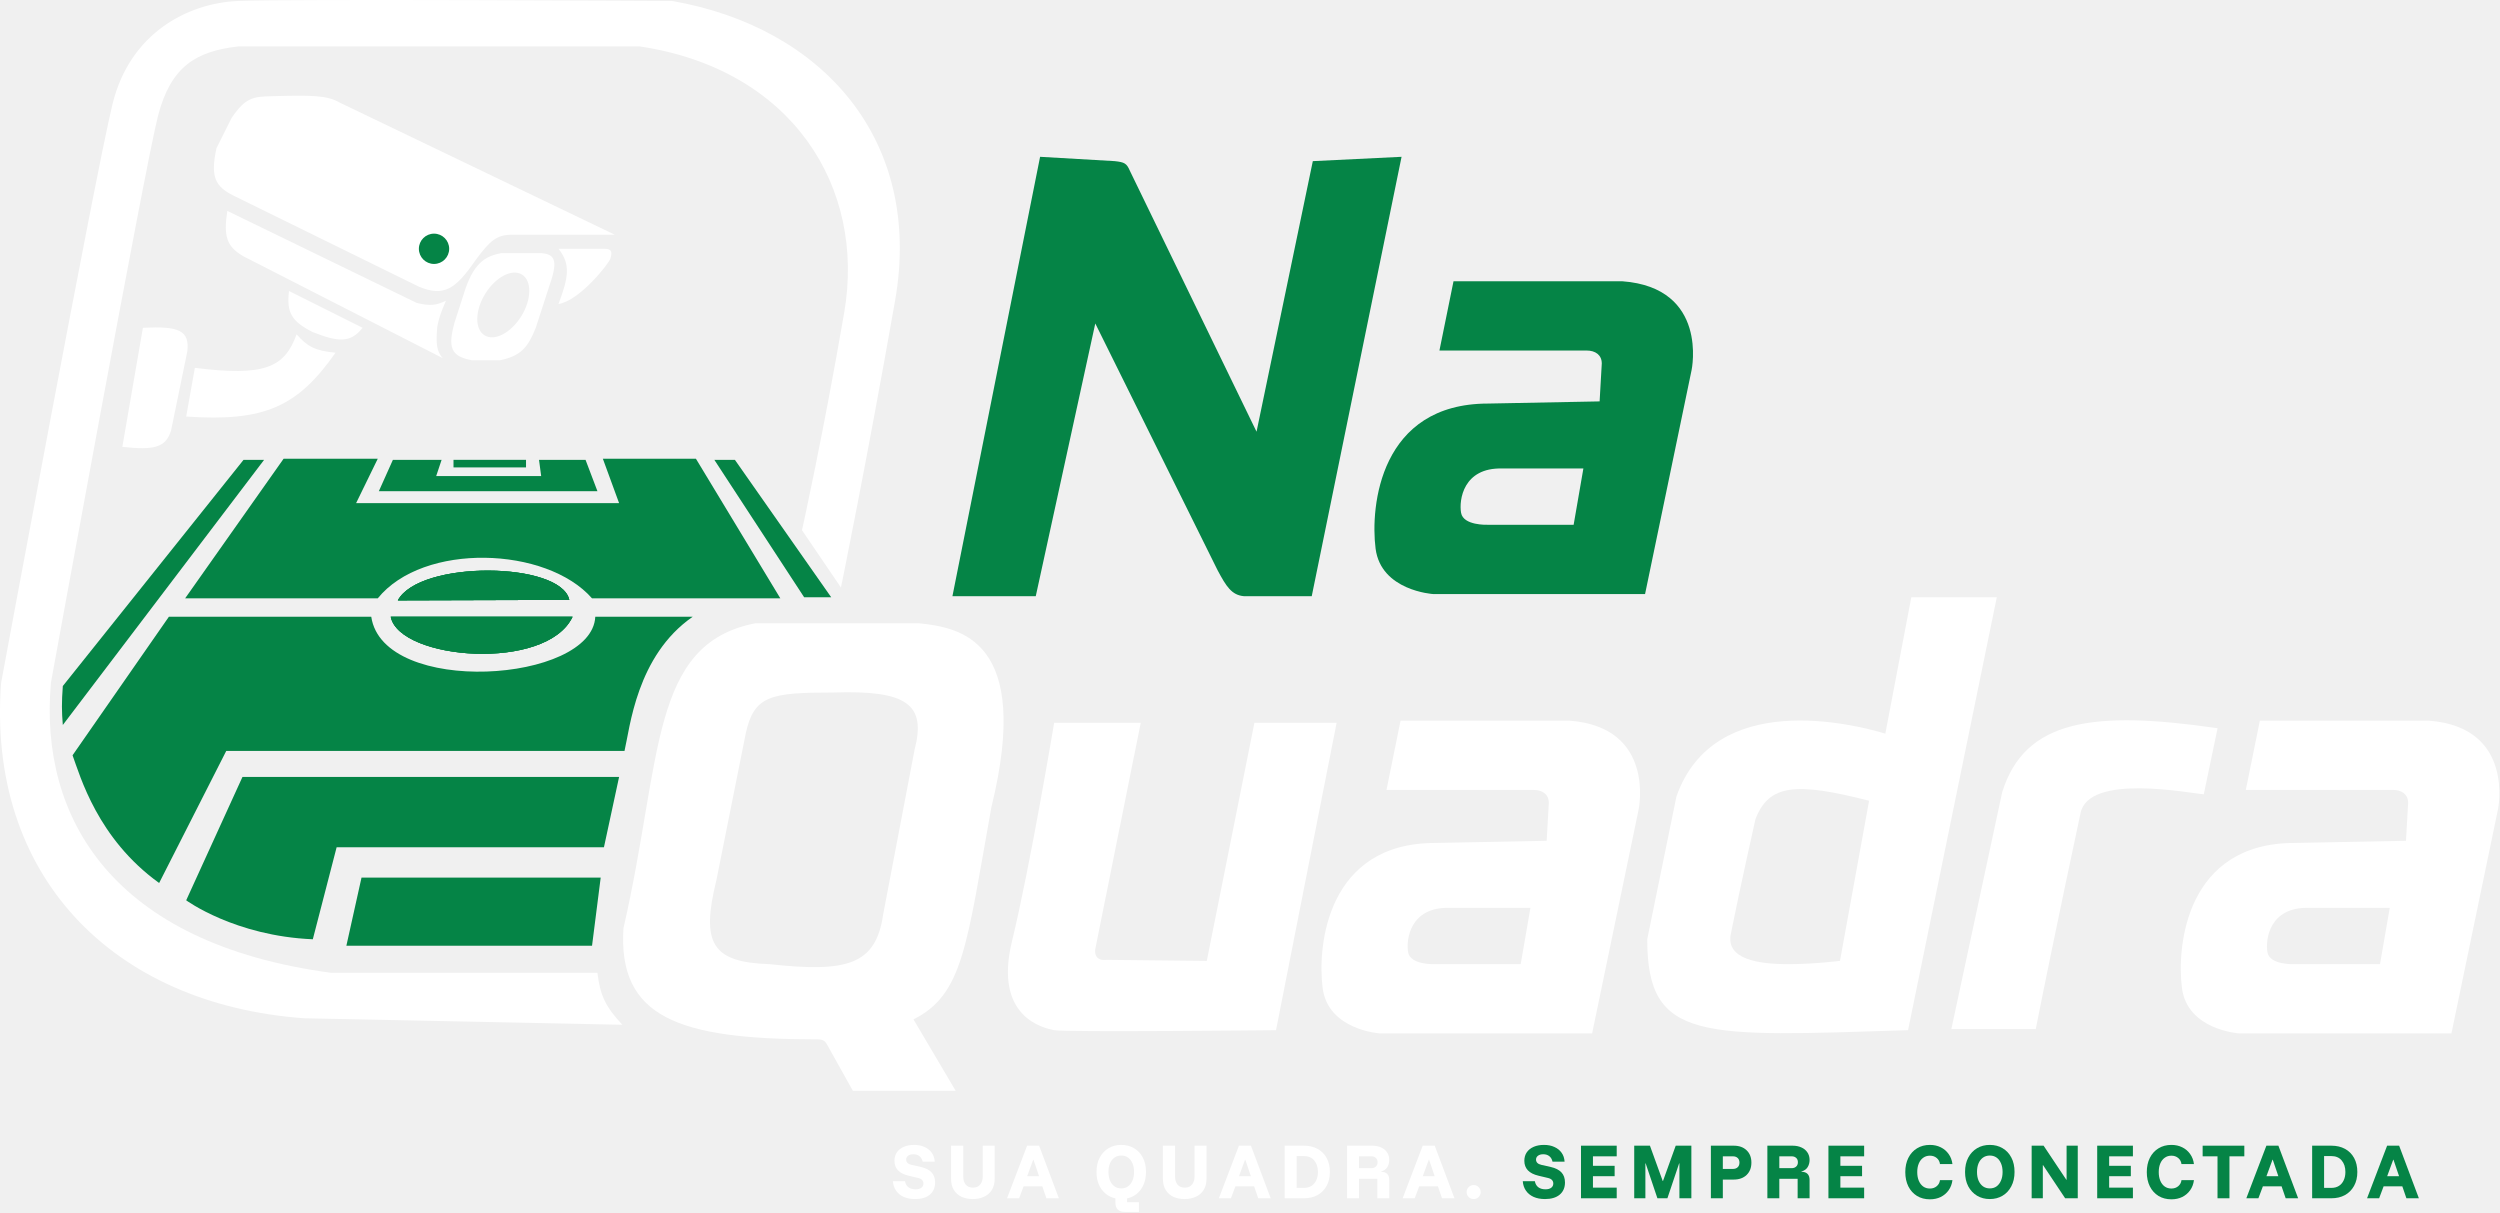
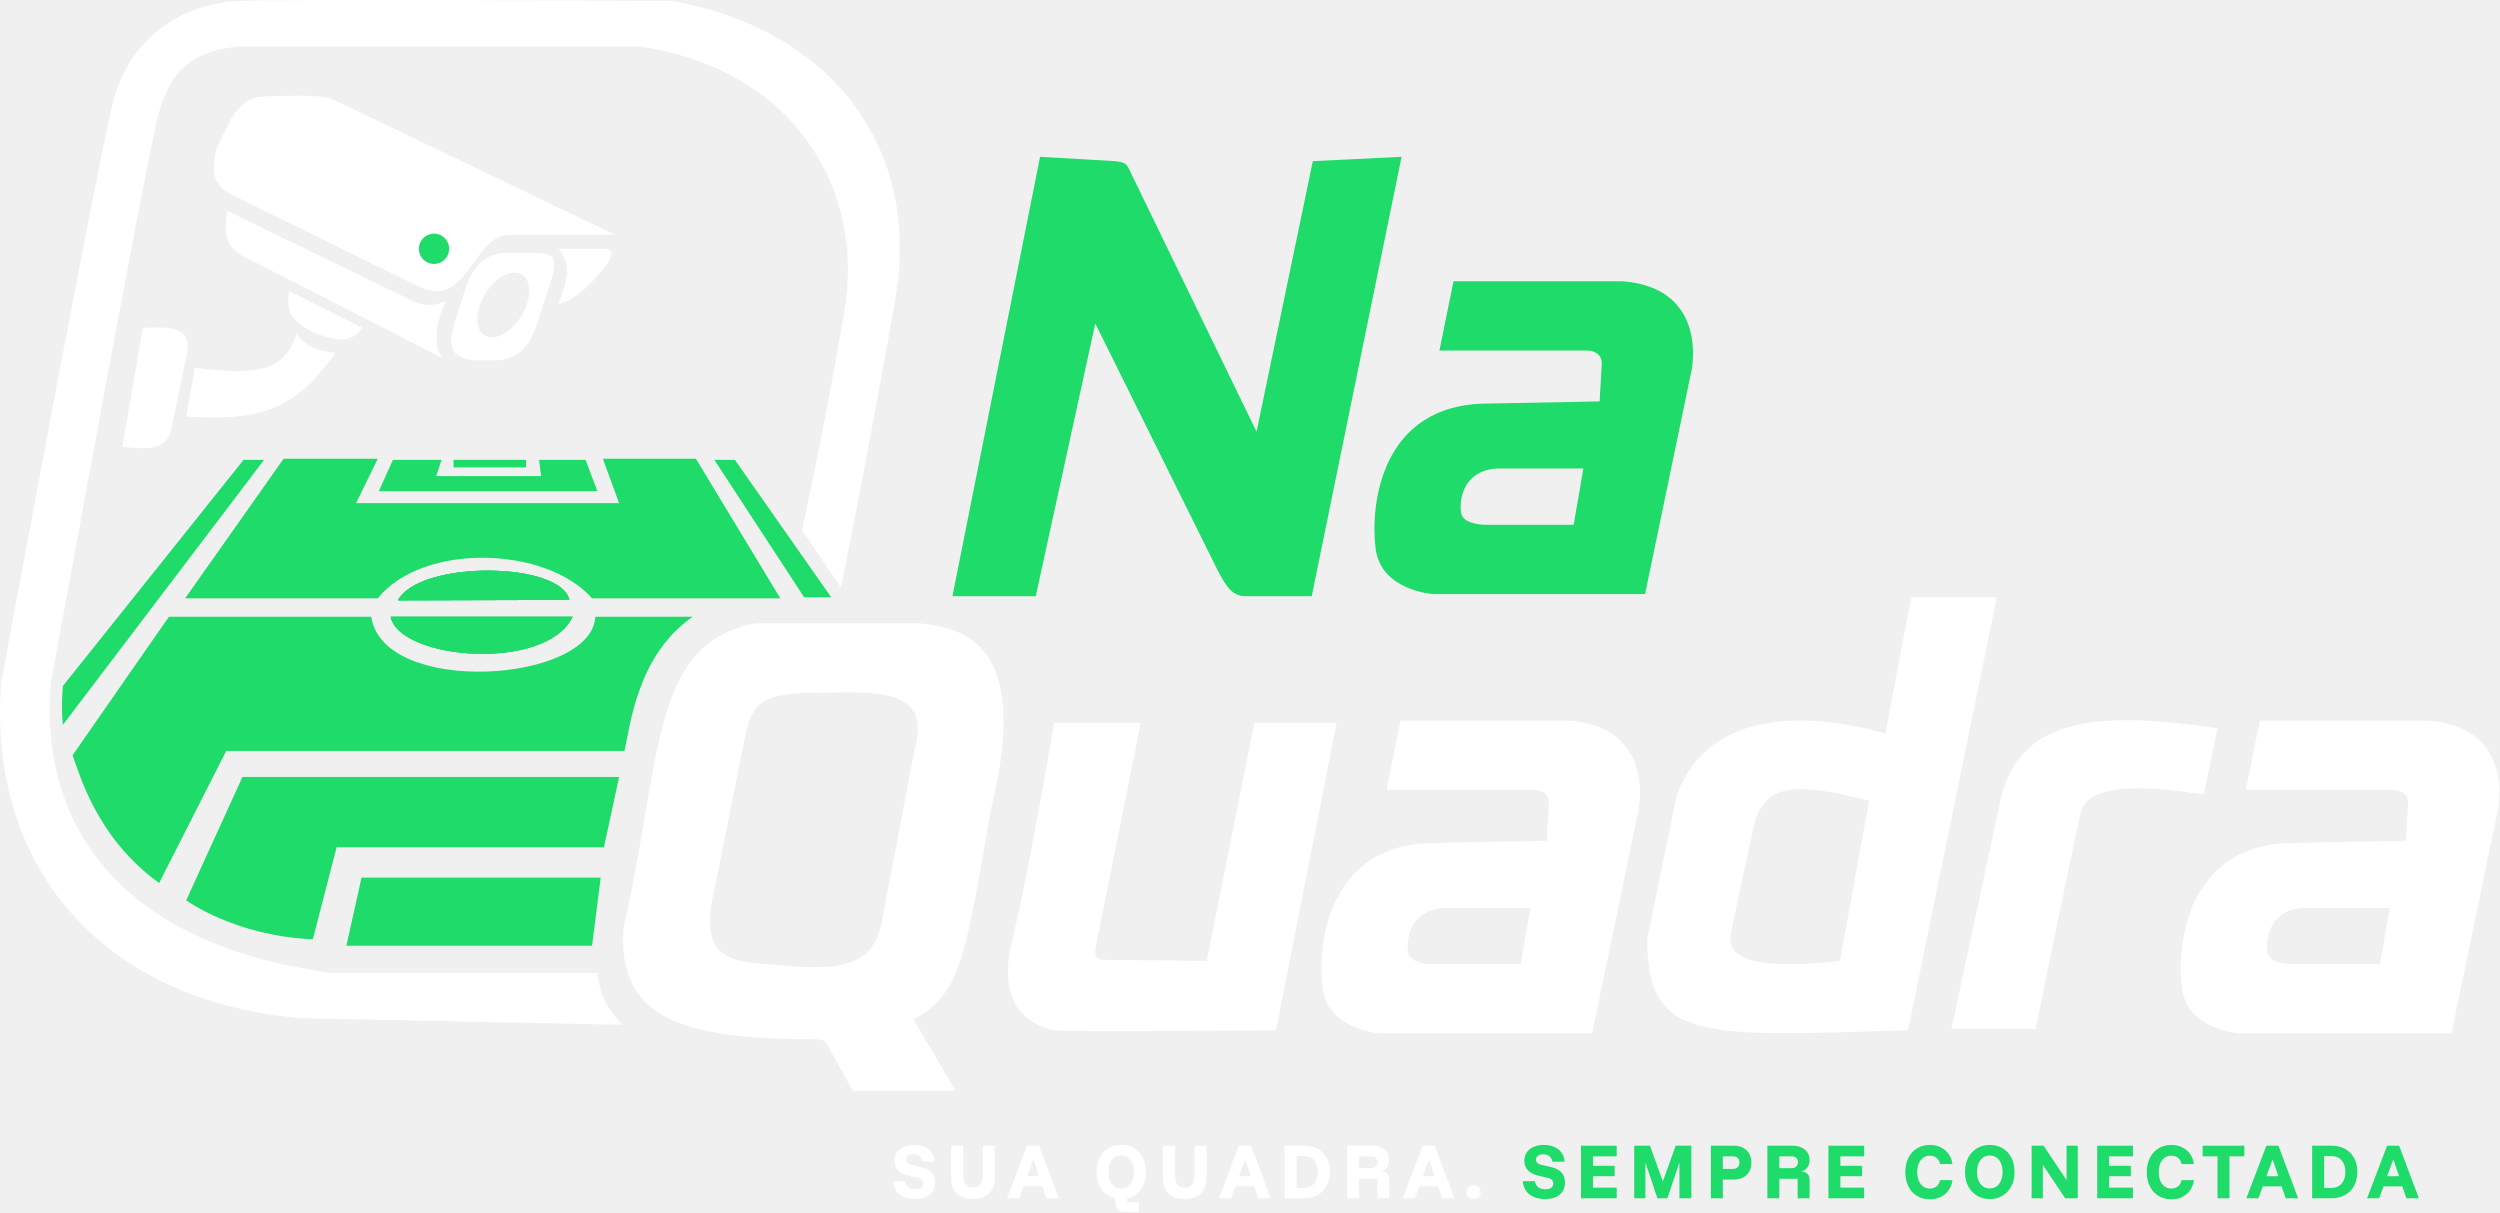
<svg xmlns="http://www.w3.org/2000/svg" width="1155" height="560" viewBox="0 0 1155 560" fill="none">
-   <path d="M384.021 275.944H371.521L330.021 212.444H339.521L384.021 275.944Z" fill="#058446" />
-   <path d="M175.021 226.944L181.521 212.444H204.021L201.521 219.944H250.021L249.021 212.444H270.521L276.021 226.944H175.021Z" fill="#058446" />
-   <path d="M243.021 212.444H209.521V215.944H243.021V212.444Z" fill="#058446" />
-   <path d="M131.021 211.944L85.521 276.444H174.521C195.521 250.444 252.521 252.444 273.521 276.444H360.521L321.521 211.944H278.521L286.021 232.444H164.521L174.521 211.944H131.021Z" fill="#058446" />
-   <path d="M155.521 391.444L144.521 433.944C108.521 432.444 86.021 415.944 86.021 415.944L112.021 358.944H286.021L279.021 391.444H155.521Z" fill="#058446" />
-   <path d="M180.521 284.944C184.521 304.944 252.521 310.444 264.521 284.944H180.521Z" fill="#058446" />
-   <path d="M180.521 284.944C184.521 304.944 252.521 310.444 264.521 284.944H180.521Z" fill="#058446" />
-   <path d="M180.521 284.944C184.521 304.944 252.521 310.444 264.521 284.944H180.521Z" fill="#058446" />
-   <path d="M263.021 277.144C259.086 259.427 193.866 258.696 183.8 277.383L263.021 277.144Z" fill="#058446" />
-   <path d="M263.021 277.144C259.086 259.427 193.866 258.696 183.8 277.383L263.021 277.144Z" fill="#058446" />
-   <path d="M263.021 277.144C259.086 259.427 193.866 258.696 183.8 277.383L263.021 277.144Z" fill="#058446" />
-   <path d="M277.521 405.444L273.521 436.944H160.021L167.021 405.444H277.521Z" fill="#058446" />
-   <path d="M320.021 284.944C294.021 302.944 291.021 336.444 288.521 346.944H104.521L73.521 407.944C45.021 387.444 37.021 358.444 33.521 348.944L78.021 284.944H171.521C177.021 321.944 273.521 315.444 275.021 284.944L320.021 284.944Z" fill="#058446" />
-   <path d="M29.021 334.944C28.505 328.592 28.45 324.724 29.021 316.944L112.521 212.444H122.021L29.021 334.944Z" fill="#058446" />
-   <path d="M478.521 275.444H440.021L480.521 72.444L515.021 74.444C519.521 74.944 520.521 75.444 522.021 78.944L580.521 199.444L606.521 74.444L647.521 72.444L606.021 275.444H574.708C569.021 274.944 566.521 270.944 562.521 263.444L506.021 149.444L478.521 275.444Z" fill="#058446" />
-   <path d="M749.521 129.944C789.521 132.944 781.521 170.944 781.521 170.944L760.021 274.444H662.021C661.93 274.439 638.016 272.907 635.521 253.444C633.021 233.944 637.521 186.445 687.521 186.444L739.021 185.444L740.021 167.944C740.021 163.944 737.021 161.944 733.021 161.944H665.021L671.521 129.944H749.521ZM694.021 216.444C676.021 215.945 673.968 231.007 675.021 236.944C676.074 242.882 687.173 242.444 687.173 242.444H727.021L731.521 216.444H694.021Z" fill="#058446" />
-   <path d="M424.521 287.944C443.521 289.944 477.021 295.445 458.021 372.944C446.521 436.944 445.021 459.444 422.021 470.944L441.521 503.944H394.021L382.021 482.444C380.985 480.661 379.946 480.109 377.021 480.184C313.322 480.143 285.521 469.944 288.021 428.944C306.02 350.483 300.021 297.444 349.021 287.944H424.521ZM422.521 346.444C428.021 325.444 419.121 318.781 385.021 319.944C356.021 319.944 348.291 321.298 344.521 338.944L331.021 406.444C323.701 435.971 328.993 444.561 355.521 445.444C391.271 449.344 404.651 445.901 408.021 422.444L422.521 346.444Z" fill="white" />
+   <path d="M384.021 275.944H371.521L330.021 212.444H339.521L384.021 275.944Z" fill="#1FDB6A" />
+   <path d="M175.021 226.944L181.521 212.444H204.021L201.521 219.944H250.021L249.021 212.444H270.521L276.021 226.944H175.021Z" fill="#1FDB6A" />
+   <path d="M243.021 212.444H209.521V215.944H243.021V212.444Z" fill="#1FDB6A" />
+   <path d="M131.021 211.944L85.521 276.444H174.521C195.521 250.444 252.521 252.444 273.521 276.444H360.521L321.521 211.944H278.521L286.021 232.444H164.521L174.521 211.944H131.021Z" fill="#1FDB6A" />
+   <path d="M155.521 391.444L144.521 433.944C108.521 432.444 86.021 415.944 86.021 415.944L112.021 358.944H286.021L279.021 391.444H155.521Z" fill="#1FDB6A" />
+   <path d="M180.521 284.944C184.521 304.944 252.521 310.444 264.521 284.944H180.521Z" fill="#1FDB6A" />
+   <path d="M180.521 284.944C184.521 304.944 252.521 310.444 264.521 284.944H180.521Z" fill="#1FDB6A" />
+   <path d="M180.521 284.944C184.521 304.944 252.521 310.444 264.521 284.944H180.521Z" fill="#1FDB6A" />
+   <path d="M263.021 277.144C259.086 259.427 193.866 258.696 183.8 277.383L263.021 277.144Z" fill="#1FDB6A" />
+   <path d="M263.021 277.144C259.086 259.427 193.866 258.696 183.8 277.383L263.021 277.144Z" fill="#1FDB6A" />
+   <path d="M263.021 277.144C259.086 259.427 193.866 258.696 183.8 277.383L263.021 277.144Z" fill="#1FDB6A" />
+   <path d="M277.521 405.444L273.521 436.944H160.021L167.021 405.444H277.521Z" fill="#1FDB6A" />
+   <path d="M320.021 284.944C294.021 302.944 291.021 336.444 288.521 346.944H104.521L73.521 407.944C45.021 387.444 37.021 358.444 33.521 348.944L78.021 284.944H171.521C177.021 321.944 273.521 315.444 275.021 284.944L320.021 284.944Z" fill="#1FDB6A" />
+   <path d="M29.021 334.944C28.505 328.592 28.45 324.724 29.021 316.944L112.521 212.444H122.021L29.021 334.944Z" fill="#1FDB6A" />
+   <path d="M478.521 275.444H440.021L480.521 72.444L515.021 74.444C519.521 74.944 520.521 75.444 522.021 78.944L580.521 199.444L606.521 74.444L647.521 72.444L606.021 275.444H574.708C569.021 274.944 566.521 270.944 562.521 263.444L506.021 149.444L478.521 275.444Z" fill="#1FDB6A" />
+   <path fill-rule="evenodd" clip-rule="evenodd" d="M749.521 129.944C789.521 132.944 781.521 170.944 781.521 170.944L760.021 274.444H662.021C661.93 274.439 638.016 272.907 635.521 253.444C633.021 233.944 637.521 186.445 687.521 186.444L739.021 185.444L740.021 167.944C740.021 163.944 737.021 161.944 733.021 161.944H665.021L671.521 129.944H749.521ZM694.021 216.444C676.021 215.945 673.968 231.007 675.021 236.944C676.074 242.882 687.173 242.444 687.173 242.444H727.021L731.521 216.444H694.021Z" fill="#1FDB6A" />
+   <path fill-rule="evenodd" clip-rule="evenodd" d="M424.521 287.944C443.521 289.944 477.021 295.445 458.021 372.944C446.521 436.944 445.021 459.444 422.021 470.944L441.521 503.944H394.021L382.021 482.444C380.985 480.661 379.946 480.109 377.021 480.184C313.322 480.143 285.521 469.944 288.021 428.944C306.02 350.483 300.021 297.444 349.021 287.944H424.521ZM422.521 346.444C428.021 325.444 419.121 318.781 385.021 319.944C356.021 319.944 348.292 321.298 344.521 338.944L331.021 406.444C323.701 435.971 328.993 444.561 355.521 445.444C391.271 449.344 404.651 445.901 408.021 422.444L422.521 346.444Z" fill="white" />
  <path d="M617.521 333.944H579.521L557.521 443.944L511.021 443.444C511.021 443.444 508.521 443.944 507.021 442.444C505.521 440.944 506.021 438.444 506.021 438.444L527.021 333.944H487.021C487.021 333.944 476.021 399.944 467.521 434.944C459.021 469.944 482.021 474.944 487.021 475.944C492.021 476.944 589.521 475.944 589.521 475.944L617.521 333.944Z" fill="white" />
-   <path d="M725.057 332.944C765.026 335.942 757.07 373.886 757.057 373.944L735.557 477.444H637.557C637.557 477.444 613.557 475.944 611.057 456.444C608.557 436.944 613.057 389.444 663.057 389.444L714.557 388.444L715.557 370.944C715.557 366.945 712.557 364.945 708.557 364.944H640.557L647.057 332.944H725.057ZM669.557 419.444C651.557 418.944 649.504 434.007 650.557 439.944C651.608 445.871 662.665 445.446 662.709 445.444H702.557L707.057 419.444H669.557Z" fill="white" />
+   <path fill-rule="evenodd" clip-rule="evenodd" d="M725.057 332.944C765.026 335.942 757.07 373.886 757.057 373.944L735.557 477.444H637.557C637.557 477.444 613.558 475.944 611.057 456.444C608.557 436.944 613.057 389.444 663.057 389.444L714.557 388.444L715.557 370.944C715.557 366.945 712.557 364.945 708.557 364.944H640.557L647.057 332.944H725.057ZM669.557 419.444C651.558 418.944 649.504 434.007 650.557 439.944C651.608 445.871 662.666 445.446 662.709 445.444H702.557L707.057 419.444H669.557Z" fill="white" />
  <path d="M881.521 475.944C786.021 478.944 761.021 481.444 761.021 433.944L774.521 367.944C792.021 318.444 856.021 334.444 871.021 338.944L883.021 275.944H922.521L881.521 475.944ZM863.521 369.944C829.833 361.332 817.266 362.223 811.021 378.444C811.012 378.486 803.794 410.583 799.634 431.507C797.328 443.1 812.039 445.468 826.521 445.444C838.167 445.425 850.014 443.926 850.071 443.919L863.521 369.944Z" fill="white" />
-   <path d="M940.521 475.444H901.521L925.021 365.944C935.521 332.444 967.007 328.068 1024.52 336.444L1018.15 366.944C1012.21 366.636 964.521 356.945 961.151 375.945C961.151 375.945 949.021 432.445 940.521 475.444Z" fill="white" />
-   <path d="M1122.06 332.944C1162.06 335.944 1154.06 373.944 1154.06 373.944L1132.56 477.444H1034.56C1034.49 477.441 1010.55 475.919 1008.06 456.444C1005.56 436.944 1010.06 389.445 1060.06 389.444L1111.56 388.444L1112.56 370.944C1112.56 366.944 1109.56 364.944 1105.56 364.944H1037.56L1044.06 332.944H1122.06ZM1066.56 419.444C1048.56 418.945 1046.5 434.007 1047.56 439.944C1048.61 445.882 1059.71 445.444 1059.71 445.444H1099.56L1104.06 419.444H1066.56Z" fill="white" />
+   <path d="M940.521 475.444H901.521L925.021 365.944C935.521 332.444 967.007 328.068 1024.52 336.444L1018.15 366.944C1012.21 366.636 964.521 356.944 961.151 375.944C961.151 375.944 949.021 432.444 940.521 475.444Z" fill="white" />
+   <path fill-rule="evenodd" clip-rule="evenodd" d="M1122.06 332.944C1162.06 335.944 1154.06 373.944 1154.06 373.944L1132.56 477.444H1034.56C1034.49 477.44 1010.55 475.919 1008.06 456.444C1005.56 436.944 1010.06 389.445 1060.06 389.444L1111.56 388.444L1112.56 370.944C1112.56 366.944 1109.56 364.944 1105.56 364.944H1037.56L1044.06 332.944H1122.06ZM1066.56 419.444C1048.56 418.944 1046.5 434.007 1047.56 439.944C1048.61 445.882 1059.71 445.444 1059.71 445.444H1099.56L1104.06 419.444H1066.56Z" fill="white" />
  <path d="M276.021 449.444C277.229 459.632 279.561 464.934 287.521 473.444L140.521 470.444C51.521 463.944 -6.135 404.061 0.521 315.444C0.521 315.444 44.021 80.444 52.021 47.944C60.021 15.444 86.521 1.444 110.021 0.444C133.521 -0.556 310.521 0.444 310.521 0.444C380.308 12.634 426.521 64.944 413.521 138.944C400.521 212.944 388.521 271.444 388.521 271.444L370.521 244.944C370.521 244.944 380.021 202.444 390.021 144.444C400.021 86.444 366.021 31.944 295.521 21.444H110.021C90.747 23.717 79.021 30.444 73.021 53.444C67.021 76.444 23.521 315.444 23.521 315.444C18.021 377.944 52.021 435.944 153.021 449.444H276.021Z" fill="white" />
  <path d="M86.021 192.444L90.021 169.944C122.255 174.002 131.494 169.842 137.021 154.444C141.892 160.03 145.622 162.114 155.021 162.944C137.426 188.078 122.03 194.892 86.021 192.444Z" fill="white" />
  <path d="M193.521 132.444C205.156 137.291 210.521 133.444 219.521 120.444C226.521 110.944 229.547 108.34 237.021 108.444H284.021L157.021 47.444C151.081 43.915 143.61 43.967 125.521 44.444C117.021 44.669 113.521 44.944 107.021 54.444L100.021 68.444C97.147 81.657 99.325 86.145 108.021 90.444L193.521 132.444Z" fill="white" />
-   <circle cx="200.521" cy="114.944" r="7" fill="#058446" />
-   <path d="M66.021 151.444C82.548 150.599 87.727 152.592 86.521 162.444L79.021 198.944C76.546 206.907 70.966 208.027 56.521 206.444L66.021 151.444ZM250.021 116.944C257.093 117.463 257.653 121.173 253.521 132.944L247.521 151.444C243.78 160.856 240.399 164.445 231.021 166.444H218.021C208.24 164.621 206.815 160.546 210.021 148.944L215.021 133.444C219.521 120.444 225.162 118.255 231.521 116.944H250.021ZM192.521 139.944C198.784 141.5 201.611 141.027 206.021 138.944C203.765 144.174 202.765 146.899 202.021 150.944C201.333 158.914 201.725 162.305 204.521 165.444L112.521 118.444C104.655 113.922 103.229 109.163 105.021 97.444L192.521 139.944ZM167.521 151.444C162.039 158.351 156.688 158.237 144.521 153.444C134.41 148.386 132.352 144.084 133.521 134.444L167.521 151.444ZM241.155 126.849C236.541 124.01 228.932 127.995 224.161 135.75C219.389 143.505 219.262 152.094 223.876 154.933C228.49 157.772 236.099 153.786 240.871 146.031C245.642 138.276 245.769 129.688 241.155 126.849ZM279.521 114.944C283.362 115.01 282.521 117.444 282.021 119.444C281.521 121.444 267.915 138.945 258.021 140.444C262.587 128.305 263.794 122.144 258.021 114.944H279.521Z" fill="white" />
-   <path d="M1093.58 553.604L1102.85 529.304H1108.4L1117.52 553.604H1111.76L1109.87 548.084H1101.23L1099.16 553.604H1093.58ZM1102.88 543.404H1108.37L1105.79 535.784H1105.67L1102.88 543.404Z" fill="#058446" />
-   <path d="M1068.21 553.604V529.304H1077.06C1079.48 529.304 1081.59 529.794 1083.39 530.774C1085.19 531.754 1086.59 533.154 1087.59 534.974C1088.59 536.794 1089.09 538.954 1089.09 541.454C1089.09 543.934 1088.58 546.084 1087.56 547.904C1086.56 549.724 1085.16 551.134 1083.36 552.134C1081.56 553.114 1079.46 553.604 1077.06 553.604H1068.21ZM1073.73 548.804H1077.06C1078.46 548.804 1079.64 548.494 1080.6 547.874C1081.56 547.254 1082.29 546.394 1082.79 545.294C1083.31 544.194 1083.57 542.914 1083.57 541.454C1083.57 539.254 1083 537.484 1081.86 536.144C1080.74 534.784 1079.14 534.104 1077.06 534.104H1073.73V548.804Z" fill="#058446" />
-   <path d="M1037.8 553.604L1047.07 529.304H1052.62L1061.74 553.604H1055.98L1054.09 548.084H1045.45L1043.38 553.604H1037.8ZM1047.1 543.404H1052.59L1050.01 535.784H1049.89L1047.1 543.404Z" fill="#058446" />
-   <path d="M1030.01 553.604H1024.49V534.224H1017.62V529.304H1036.88V534.224H1030.01V553.604Z" fill="#058446" />
-   <path d="M1003.19 554.084C1000.93 554.084 998.938 553.564 997.218 552.524C995.518 551.464 994.188 549.994 993.228 548.114C992.288 546.214 991.818 544.014 991.818 541.514C991.818 539.014 992.288 536.824 993.228 534.944C994.188 533.044 995.518 531.574 997.218 530.534C998.938 529.474 1000.93 528.944 1003.19 528.944C1005.05 528.944 1006.72 529.314 1008.2 530.054C1009.68 530.774 1010.89 531.804 1011.83 533.144C1012.79 534.464 1013.38 536.014 1013.6 537.794H1007.84C1007.7 536.654 1007.2 535.724 1006.34 535.004C1005.48 534.284 1004.43 533.924 1003.19 533.924C1002.01 533.924 1000.98 534.244 1000.1 534.884C999.218 535.504 998.538 536.384 998.058 537.524C997.578 538.644 997.338 539.974 997.338 541.514C997.338 543.034 997.578 544.364 998.058 545.504C998.538 546.644 999.218 547.534 1000.1 548.174C1000.98 548.794 1002.01 549.104 1003.19 549.104C1004.43 549.104 1005.48 548.744 1006.34 548.024C1007.2 547.304 1007.7 546.374 1007.84 545.234H1013.6C1013.38 547.014 1012.79 548.574 1011.83 549.914C1010.89 551.234 1009.68 552.264 1008.2 553.004C1006.72 553.724 1005.05 554.084 1003.19 554.084Z" fill="#058446" />
-   <path d="M985.407 553.604H968.907V529.304H985.407V534.224H974.427V538.604H984.447V543.404H974.427V548.684H985.407V553.604Z" fill="#058446" />
-   <path d="M959.924 553.604H954.104L943.904 538.304H943.784V553.604H938.624V529.304H944.143L954.644 545.054H954.764V529.304H959.924V553.604Z" fill="#058446" />
-   <path d="M919.287 553.964C917.087 553.964 915.127 553.454 913.407 552.434C911.687 551.394 910.327 549.944 909.327 548.084C908.347 546.204 907.857 543.994 907.857 541.454C907.857 538.894 908.347 536.684 909.327 534.824C910.327 532.944 911.687 531.494 913.407 530.474C915.127 529.454 917.087 528.944 919.287 528.944C921.507 528.944 923.477 529.454 925.197 530.474C926.917 531.474 928.267 532.914 929.247 534.794C930.227 536.654 930.717 538.874 930.717 541.454C930.717 543.994 930.217 546.204 929.217 548.084C928.237 549.964 926.887 551.414 925.167 552.434C923.447 553.454 921.487 553.964 919.287 553.964ZM919.287 549.044C920.487 549.044 921.527 548.734 922.407 548.114C923.287 547.474 923.967 546.584 924.447 545.444C924.947 544.304 925.197 542.974 925.197 541.454C925.197 539.914 924.947 538.574 924.447 537.434C923.967 536.294 923.287 535.414 922.407 534.794C921.527 534.174 920.487 533.864 919.287 533.864C918.107 533.864 917.067 534.174 916.167 534.794C915.287 535.414 914.597 536.294 914.097 537.434C913.617 538.574 913.377 539.914 913.377 541.454C913.377 542.974 913.617 544.304 914.097 545.444C914.597 546.584 915.287 547.474 916.167 548.114C917.067 548.734 918.107 549.044 919.287 549.044Z" fill="#058446" />
-   <path d="M891.616 554.084C889.356 554.084 887.366 553.564 885.646 552.524C883.946 551.464 882.616 549.994 881.656 548.114C880.716 546.214 880.246 544.014 880.246 541.514C880.246 539.014 880.716 536.824 881.656 534.944C882.616 533.044 883.946 531.574 885.646 530.534C887.366 529.474 889.356 528.944 891.616 528.944C893.476 528.944 895.146 529.314 896.626 530.054C898.106 530.774 899.316 531.804 900.256 533.144C901.216 534.464 901.806 536.014 902.026 537.794H896.266C896.126 536.654 895.626 535.724 894.766 535.004C893.906 534.284 892.856 533.924 891.616 533.924C890.436 533.924 889.406 534.244 888.526 534.884C887.646 535.504 886.966 536.384 886.486 537.524C886.006 538.644 885.766 539.974 885.766 541.514C885.766 543.034 886.006 544.364 886.486 545.504C886.966 546.644 887.646 547.534 888.526 548.174C889.406 548.794 890.436 549.104 891.616 549.104C892.856 549.104 893.906 548.744 894.766 548.024C895.626 547.304 896.126 546.374 896.266 545.234H902.026C901.806 547.014 901.216 548.574 900.256 549.914C899.316 551.234 898.106 552.264 896.626 553.004C895.146 553.724 893.476 554.084 891.616 554.084Z" fill="#058446" />
-   <path d="M861.235 553.604H844.735V529.304H861.235V534.224H850.255V538.604H860.275V543.404H850.255V548.684H861.235V553.604Z" fill="#058446" />
-   <path d="M816.526 553.604V529.304H828.136C829.696 529.304 831.066 529.574 832.246 530.114C833.426 530.634 834.346 531.394 835.006 532.394C835.686 533.374 836.026 534.544 836.026 535.904C836.026 537.144 835.726 538.254 835.126 539.234C834.526 540.194 833.566 540.864 832.246 541.244V541.364C833.506 541.364 834.446 541.684 835.066 542.324C835.706 542.944 836.026 543.884 836.026 545.144V553.604H830.506V544.604H822.046V553.604H816.526ZM822.046 539.684H827.776C828.616 539.684 829.296 539.444 829.816 538.964C830.356 538.484 830.626 537.814 830.626 536.954C830.626 536.074 830.356 535.404 829.816 534.944C829.296 534.464 828.616 534.224 827.776 534.224H822.046V539.684Z" fill="#058446" />
-   <path d="M790.426 553.604V529.304H800.956C803.476 529.304 805.466 530.014 806.926 531.434C808.406 532.834 809.146 534.734 809.146 537.134C809.146 539.514 808.406 541.414 806.926 542.834C805.446 544.254 803.456 544.964 800.956 544.964H795.946V553.604H790.426ZM795.946 540.044H800.596C801.536 540.044 802.276 539.784 802.816 539.264C803.356 538.744 803.626 538.034 803.626 537.134C803.626 536.234 803.356 535.524 802.816 535.004C802.276 534.484 801.536 534.224 800.596 534.224H795.946V540.044Z" fill="#058446" />
-   <path d="M755.009 553.604V529.304H762.269L768.179 545.624H768.299L774.179 529.304H781.409V553.604H775.889V537.464H775.769L770.339 553.604H765.719L760.289 537.464H760.169V553.604H755.009Z" fill="#058446" />
-   <path d="M746.921 553.604H730.421V529.304H746.921V534.224H735.941V538.604H745.961V543.404H735.941V548.684H746.921V553.604Z" fill="#058446" />
-   <path d="M713.781 553.964C711.781 553.964 710.031 553.634 708.531 552.974C707.031 552.294 705.851 551.334 704.991 550.094C704.131 548.854 703.641 547.394 703.521 545.714H709.101C709.321 546.934 709.851 547.864 710.691 548.504C711.551 549.144 712.651 549.464 713.991 549.464C715.151 549.464 716.041 549.224 716.661 548.744C717.301 548.264 717.621 547.604 717.621 546.764C717.621 546.124 717.411 545.584 716.991 545.144C716.591 544.704 715.931 544.384 715.011 544.184L710.841 543.194C708.601 542.674 706.941 541.834 705.861 540.674C704.781 539.514 704.241 538.054 704.241 536.294C704.241 534.794 704.611 533.494 705.351 532.394C706.111 531.294 707.171 530.444 708.531 529.844C709.891 529.244 711.491 528.944 713.331 528.944C715.151 528.944 716.751 529.264 718.131 529.904C719.531 530.524 720.641 531.414 721.461 532.574C722.281 533.714 722.741 535.084 722.841 536.684H717.261C717.021 535.584 716.531 534.744 715.791 534.164C715.051 533.564 714.121 533.264 713.001 533.264C711.961 533.264 711.141 533.494 710.541 533.954C709.941 534.414 709.641 535.014 709.641 535.754C709.641 536.314 709.841 536.814 710.241 537.254C710.661 537.674 711.271 537.974 712.071 538.154L716.451 539.144C718.651 539.644 720.291 540.474 721.371 541.634C722.471 542.794 723.021 544.354 723.021 546.314C723.021 548.674 722.211 550.544 720.591 551.924C718.971 553.284 716.701 553.964 713.781 553.964Z" fill="#058446" />
+   <circle cx="200.521" cy="114.944" r="7" fill="#1FDB6A" />
+   <path d="M66.021 151.444C82.548 150.599 87.727 152.592 86.521 162.444L79.021 198.944C76.546 206.907 70.966 208.027 56.521 206.444L66.021 151.444ZM250.021 116.944C257.093 117.463 257.653 121.173 253.521 132.944L247.521 151.444C243.78 160.856 240.399 164.445 231.021 166.444H218.021C208.24 164.621 206.815 160.546 210.021 148.944L215.021 133.444C219.521 120.444 225.162 118.255 231.521 116.944H250.021ZM192.521 139.944C198.784 141.5 201.611 141.027 206.021 138.944C203.765 144.174 202.765 146.899 202.021 150.944C201.333 158.914 201.726 162.305 204.521 165.444L112.521 118.444C104.655 113.922 103.23 109.163 105.021 97.444L192.521 139.944ZM167.521 151.444C162.039 158.351 156.688 158.237 144.521 153.444C134.41 148.386 132.352 144.084 133.521 134.444L167.521 151.444ZM241.155 126.849C236.541 124.01 228.932 127.995 224.161 135.75C219.389 143.505 219.262 152.094 223.876 154.933C228.49 157.772 236.099 153.786 240.871 146.031C245.642 138.276 245.769 129.688 241.155 126.849ZM279.521 114.944C283.363 115.01 282.521 117.444 282.021 119.444C281.521 121.444 267.915 138.945 258.021 140.444C262.587 128.305 263.794 122.144 258.021 114.944H279.521Z" fill="white" />
+   <path d="M1093.58 553.604L1102.85 529.304H1108.4L1117.52 553.604H1111.76L1109.87 548.084H1101.23L1099.16 553.604H1093.58ZM1102.88 543.404H1108.37L1105.79 535.784H1105.67L1102.88 543.404Z" fill="#1FDB6A" />
+   <path d="M1068.21 553.604V529.304H1077.06C1079.48 529.304 1081.59 529.794 1083.39 530.774C1085.19 531.754 1086.59 533.154 1087.59 534.974C1088.59 536.794 1089.09 538.954 1089.09 541.454C1089.09 543.934 1088.58 546.084 1087.56 547.904C1086.56 549.724 1085.16 551.134 1083.36 552.134C1081.56 553.114 1079.46 553.604 1077.06 553.604H1068.21ZM1073.73 548.804H1077.06C1078.46 548.804 1079.64 548.494 1080.6 547.874C1081.56 547.254 1082.29 546.394 1082.79 545.294C1083.31 544.194 1083.57 542.914 1083.57 541.454C1083.57 539.254 1083 537.484 1081.86 536.144C1080.74 534.784 1079.14 534.104 1077.06 534.104H1073.73V548.804Z" fill="#1FDB6A" />
+   <path d="M1037.8 553.604L1047.07 529.304H1052.62L1061.74 553.604H1055.98L1054.09 548.084H1045.45L1043.38 553.604H1037.8ZM1047.1 543.404H1052.59L1050.01 535.784H1049.89L1047.1 543.404Z" fill="#1FDB6A" />
+   <path d="M1030.01 553.604H1024.49V534.224H1017.62V529.304H1036.88V534.224H1030.01V553.604Z" fill="#1FDB6A" />
+   <path d="M1003.19 554.084C1000.93 554.084 998.938 553.564 997.218 552.524C995.518 551.464 994.188 549.994 993.228 548.114C992.288 546.214 991.818 544.014 991.818 541.514C991.818 539.014 992.288 536.824 993.228 534.944C994.188 533.044 995.518 531.574 997.218 530.534C998.938 529.474 1000.93 528.944 1003.19 528.944C1005.05 528.944 1006.72 529.314 1008.2 530.054C1009.68 530.774 1010.89 531.804 1011.83 533.144C1012.79 534.464 1013.38 536.014 1013.6 537.794H1007.84C1007.7 536.654 1007.2 535.724 1006.34 535.004C1005.48 534.284 1004.43 533.924 1003.19 533.924C1002.01 533.924 1000.98 534.244 1000.1 534.884C999.218 535.504 998.538 536.384 998.058 537.524C997.578 538.644 997.338 539.974 997.338 541.514C997.338 543.034 997.578 544.364 998.058 545.504C998.538 546.644 999.218 547.534 1000.1 548.174C1000.98 548.794 1002.01 549.104 1003.19 549.104C1004.43 549.104 1005.48 548.744 1006.34 548.024C1007.2 547.304 1007.7 546.374 1007.84 545.234H1013.6C1013.38 547.014 1012.79 548.574 1011.83 549.914C1010.89 551.234 1009.68 552.264 1008.2 553.004C1006.72 553.724 1005.05 554.084 1003.19 554.084Z" fill="#1FDB6A" />
+   <path d="M985.407 553.604H968.907V529.304H985.407V534.224H974.427V538.604H984.447V543.404H974.427V548.684H985.407V553.604Z" fill="#1FDB6A" />
+   <path d="M959.923 553.604H954.103L943.903 538.304H943.783V553.604H938.623V529.304H944.143L954.643 545.054H954.763V529.304H959.923V553.604Z" fill="#1FDB6A" />
+   <path d="M919.287 553.964C917.087 553.964 915.127 553.454 913.407 552.434C911.687 551.394 910.327 549.944 909.327 548.084C908.347 546.204 907.857 543.994 907.857 541.454C907.857 538.894 908.347 536.684 909.327 534.824C910.327 532.944 911.687 531.494 913.407 530.474C915.127 529.454 917.087 528.944 919.287 528.944C921.507 528.944 923.477 529.454 925.197 530.474C926.917 531.474 928.267 532.914 929.247 534.794C930.227 536.654 930.717 538.874 930.717 541.454C930.717 543.994 930.217 546.204 929.217 548.084C928.237 549.964 926.887 551.414 925.167 552.434C923.447 553.454 921.487 553.964 919.287 553.964ZM919.287 549.044C920.487 549.044 921.527 548.734 922.407 548.114C923.287 547.474 923.967 546.584 924.447 545.444C924.947 544.304 925.197 542.974 925.197 541.454C925.197 539.914 924.947 538.574 924.447 537.434C923.967 536.294 923.287 535.414 922.407 534.794C921.527 534.174 920.487 533.864 919.287 533.864C918.107 533.864 917.067 534.174 916.167 534.794C915.287 535.414 914.597 536.294 914.097 537.434C913.617 538.574 913.377 539.914 913.377 541.454C913.377 542.974 913.617 544.304 914.097 545.444C914.597 546.584 915.287 547.474 916.167 548.114C917.067 548.734 918.107 549.044 919.287 549.044Z" fill="#1FDB6A" />
+   <path d="M891.616 554.084C889.356 554.084 887.366 553.564 885.646 552.524C883.946 551.464 882.616 549.994 881.656 548.114C880.716 546.214 880.246 544.014 880.246 541.514C880.246 539.014 880.716 536.824 881.656 534.944C882.616 533.044 883.946 531.574 885.646 530.534C887.366 529.474 889.356 528.944 891.616 528.944C893.476 528.944 895.146 529.314 896.626 530.054C898.106 530.774 899.316 531.804 900.256 533.144C901.216 534.464 901.806 536.014 902.026 537.794H896.266C896.126 536.654 895.626 535.724 894.766 535.004C893.906 534.284 892.856 533.924 891.616 533.924C890.436 533.924 889.406 534.244 888.526 534.884C887.646 535.504 886.966 536.384 886.486 537.524C886.006 538.644 885.766 539.974 885.766 541.514C885.766 543.034 886.006 544.364 886.486 545.504C886.966 546.644 887.646 547.534 888.526 548.174C889.406 548.794 890.436 549.104 891.616 549.104C892.856 549.104 893.906 548.744 894.766 548.024C895.626 547.304 896.126 546.374 896.266 545.234H902.026C901.806 547.014 901.216 548.574 900.256 549.914C899.316 551.234 898.106 552.264 896.626 553.004C895.146 553.724 893.476 554.084 891.616 554.084Z" fill="#1FDB6A" />
+   <path d="M861.235 553.604H844.735V529.304H861.235V534.224H850.255V538.604H860.275V543.404H850.255V548.684H861.235V553.604Z" fill="#1FDB6A" />
+   <path d="M816.526 553.604V529.304H828.136C829.696 529.304 831.066 529.574 832.246 530.114C833.426 530.634 834.346 531.394 835.006 532.394C835.686 533.374 836.026 534.544 836.026 535.904C836.026 537.144 835.726 538.254 835.126 539.234C834.526 540.194 833.566 540.864 832.246 541.244V541.364C833.506 541.364 834.446 541.684 835.066 542.324C835.706 542.944 836.026 543.884 836.026 545.144V553.604H830.506V544.604H822.046V553.604H816.526ZM822.046 539.684H827.776C828.616 539.684 829.296 539.444 829.816 538.964C830.356 538.484 830.626 537.814 830.626 536.954C830.626 536.074 830.356 535.404 829.816 534.944C829.296 534.464 828.616 534.224 827.776 534.224H822.046V539.684Z" fill="#1FDB6A" />
+   <path d="M790.426 553.604V529.304H800.956C803.476 529.304 805.466 530.014 806.926 531.434C808.406 532.834 809.146 534.734 809.146 537.134C809.146 539.514 808.406 541.414 806.926 542.834C805.446 544.254 803.456 544.964 800.956 544.964H795.946V553.604H790.426ZM795.946 540.044H800.596C801.536 540.044 802.276 539.784 802.816 539.264C803.356 538.744 803.626 538.034 803.626 537.134C803.626 536.234 803.356 535.524 802.816 535.004C802.276 534.484 801.536 534.224 800.596 534.224H795.946V540.044Z" fill="#1FDB6A" />
+   <path d="M755.009 553.604V529.304H762.269L768.179 545.624H768.299L774.179 529.304H781.409V553.604H775.889V537.464H775.769L770.339 553.604H765.719L760.289 537.464H760.169V553.604H755.009Z" fill="#1FDB6A" />
+   <path d="M746.921 553.604H730.421V529.304H746.921V534.224H735.941V538.604H745.961V543.404H735.941V548.684H746.921V553.604Z" fill="#1FDB6A" />
+   <path d="M713.781 553.964C711.781 553.964 710.031 553.634 708.531 552.974C707.031 552.294 705.851 551.334 704.991 550.094C704.131 548.854 703.641 547.394 703.521 545.714H709.101C709.321 546.934 709.851 547.864 710.691 548.504C711.551 549.144 712.651 549.464 713.991 549.464C715.151 549.464 716.041 549.224 716.661 548.744C717.301 548.264 717.621 547.604 717.621 546.764C717.621 546.124 717.411 545.584 716.991 545.144C716.591 544.704 715.931 544.384 715.011 544.184L710.841 543.194C708.601 542.674 706.941 541.834 705.861 540.674C704.781 539.514 704.241 538.054 704.241 536.294C704.241 534.794 704.611 533.494 705.351 532.394C706.111 531.294 707.171 530.444 708.531 529.844C709.891 529.244 711.491 528.944 713.331 528.944C715.151 528.944 716.751 529.264 718.131 529.904C719.531 530.524 720.641 531.414 721.461 532.574C722.281 533.714 722.741 535.084 722.841 536.684H717.261C717.021 535.584 716.531 534.744 715.791 534.164C715.051 533.564 714.121 533.264 713.001 533.264C711.961 533.264 711.141 533.494 710.541 533.954C709.941 534.414 709.641 535.014 709.641 535.754C709.641 536.314 709.841 536.814 710.241 537.254C710.661 537.674 711.271 537.974 712.071 538.154L716.451 539.144C718.651 539.644 720.291 540.474 721.371 541.634C722.471 542.794 723.021 544.354 723.021 546.314C723.021 548.674 722.211 550.544 720.591 551.924C718.971 553.284 716.701 553.964 713.781 553.964Z" fill="#1FDB6A" />
  <path d="M680.835 553.964C679.935 553.964 679.165 553.654 678.525 553.034C677.905 552.394 677.595 551.624 677.595 550.724C677.595 549.824 677.905 549.064 678.525 548.444C679.165 547.804 679.935 547.484 680.835 547.484C681.735 547.484 682.495 547.804 683.115 548.444C683.755 549.064 684.075 549.824 684.075 550.724C684.075 551.624 683.755 552.394 683.115 553.034C682.495 553.654 681.735 553.964 680.835 553.964Z" fill="white" />
  <path d="M648.024 553.604L657.294 529.304H662.844L671.964 553.604H666.204L664.314 548.084H655.674L653.604 553.604H648.024ZM657.324 543.404H662.814L660.234 535.784H660.114L657.324 543.404Z" fill="white" />
  <path d="M622.335 553.604V529.304H633.945C635.505 529.304 636.875 529.574 638.055 530.114C639.235 530.634 640.155 531.394 640.815 532.394C641.495 533.374 641.835 534.544 641.835 535.904C641.835 537.144 641.535 538.254 640.935 539.234C640.335 540.194 639.375 540.864 638.055 541.244V541.364C639.315 541.364 640.255 541.684 640.875 542.324C641.515 542.944 641.835 543.884 641.835 545.144V553.604H636.315V544.604H627.855V553.604H622.335ZM627.855 539.684H633.585C634.425 539.684 635.105 539.444 635.625 538.964C636.165 538.484 636.435 537.814 636.435 536.954C636.435 536.074 636.165 535.404 635.625 534.944C635.105 534.464 634.425 534.224 633.585 534.224H627.855V539.684Z" fill="white" />
  <path d="M593.528 553.604V529.304H602.378C604.798 529.304 606.908 529.794 608.708 530.774C610.508 531.754 611.908 533.154 612.908 534.974C613.908 536.794 614.408 538.954 614.408 541.454C614.408 543.934 613.898 546.084 612.878 547.904C611.878 549.724 610.478 551.134 608.678 552.134C606.878 553.114 604.778 553.604 602.378 553.604H593.528ZM599.048 548.804H602.378C603.778 548.804 604.958 548.494 605.918 547.874C606.878 547.254 607.608 546.394 608.108 545.294C608.628 544.194 608.888 542.914 608.888 541.454C608.888 539.254 608.318 537.484 607.178 536.144C606.058 534.784 604.458 534.104 602.378 534.104H599.048V548.804Z" fill="white" />
  <path d="M563.115 553.604L572.385 529.304H577.935L587.055 553.604H581.295L579.405 548.084H570.765L568.695 553.604H563.115ZM572.415 543.404H577.905L575.325 535.784H575.205L572.415 543.404Z" fill="white" />
  <path d="M547.236 553.964C545.396 553.964 543.716 553.634 542.196 552.974C540.696 552.294 539.496 551.254 538.596 549.854C537.696 548.454 537.246 546.644 537.246 544.424V529.304H542.886V543.524C542.886 545.124 543.266 546.384 544.026 547.304C544.806 548.224 545.926 548.684 547.386 548.684C548.886 548.684 550.006 548.194 550.746 547.214C551.506 546.234 551.886 545.014 551.886 543.554V529.304H557.406V544.484C557.406 546.604 556.966 548.364 556.086 549.764C555.206 551.164 553.996 552.214 552.456 552.914C550.936 553.614 549.196 553.964 547.236 553.964Z" fill="white" />
  <path d="M519.64 559.904C518.24 559.904 517.17 559.544 516.43 558.824C515.69 558.124 515.32 557.044 515.32 555.584V553.664C513.6 553.284 512.08 552.544 510.76 551.444C509.44 550.344 508.41 548.954 507.67 547.274C506.95 545.574 506.59 543.634 506.59 541.454C506.59 538.894 507.08 536.684 508.06 534.824C509.06 532.944 510.42 531.494 512.14 530.474C513.86 529.454 515.82 528.944 518.02 528.944C520.24 528.944 522.21 529.454 523.93 530.474C525.65 531.474 527 532.914 527.98 534.794C528.96 536.654 529.45 538.874 529.45 541.454C529.45 543.634 529.08 545.574 528.34 547.274C527.62 548.974 526.6 550.374 525.28 551.474C523.98 552.554 522.46 553.284 520.72 553.664V555.404H526.18V559.904H519.64ZM518.02 549.044C519.22 549.044 520.26 548.734 521.14 548.114C522.02 547.474 522.7 546.584 523.18 545.444C523.68 544.304 523.93 542.974 523.93 541.454C523.93 539.914 523.68 538.574 523.18 537.434C522.7 536.294 522.02 535.414 521.14 534.794C520.26 534.174 519.22 533.864 518.02 533.864C516.84 533.864 515.8 534.174 514.9 534.794C514.02 535.414 513.33 536.294 512.83 537.434C512.35 538.574 512.11 539.914 512.11 541.454C512.11 542.974 512.35 544.304 512.83 545.444C513.33 546.584 514.02 547.474 514.9 548.114C515.8 548.734 516.84 549.044 518.02 549.044Z" fill="white" />
  <path d="M465.254 553.604L474.524 529.304H480.074L489.194 553.604H483.434L481.544 548.084H472.904L470.834 553.604H465.254ZM474.554 543.404H480.044L477.464 535.784H477.344L474.554 543.404Z" fill="white" />
  <path d="M449.375 553.964C447.535 553.964 445.855 553.634 444.335 552.974C442.835 552.294 441.635 551.254 440.735 549.854C439.835 548.454 439.385 546.644 439.385 544.424V529.304H445.025V543.524C445.025 545.124 445.405 546.384 446.165 547.304C446.945 548.224 448.065 548.684 449.525 548.684C451.025 548.684 452.145 548.194 452.885 547.214C453.645 546.234 454.025 545.014 454.025 543.554V529.304H459.545V544.484C459.545 546.604 459.105 548.364 458.225 549.764C457.345 551.164 456.135 552.214 454.595 552.914C453.075 553.614 451.335 553.964 449.375 553.964Z" fill="white" />
  <path d="M422.781 553.964C420.781 553.964 419.031 553.634 417.531 552.974C416.031 552.294 414.851 551.334 413.991 550.094C413.131 548.854 412.641 547.394 412.521 545.714H418.101C418.321 546.934 418.851 547.864 419.691 548.504C420.551 549.144 421.651 549.464 422.991 549.464C424.151 549.464 425.041 549.224 425.661 548.744C426.301 548.264 426.621 547.604 426.621 546.764C426.621 546.124 426.411 545.584 425.991 545.144C425.591 544.704 424.931 544.384 424.011 544.184L419.841 543.194C417.601 542.674 415.941 541.834 414.861 540.674C413.781 539.514 413.241 538.054 413.241 536.294C413.241 534.794 413.611 533.494 414.351 532.394C415.111 531.294 416.171 530.444 417.531 529.844C418.891 529.244 420.491 528.944 422.331 528.944C424.151 528.944 425.751 529.264 427.131 529.904C428.531 530.524 429.641 531.414 430.461 532.574C431.281 533.714 431.741 535.084 431.841 536.684H426.261C426.021 535.584 425.531 534.744 424.791 534.164C424.051 533.564 423.121 533.264 422.001 533.264C420.961 533.264 420.141 533.494 419.541 533.954C418.941 534.414 418.641 535.014 418.641 535.754C418.641 536.314 418.841 536.814 419.241 537.254C419.661 537.674 420.271 537.974 421.071 538.154L425.451 539.144C427.651 539.644 429.291 540.474 430.371 541.634C431.471 542.794 432.021 544.354 432.021 546.314C432.021 548.674 431.211 550.544 429.591 551.924C427.971 553.284 425.701 553.964 422.781 553.964Z" fill="white" />
</svg>
